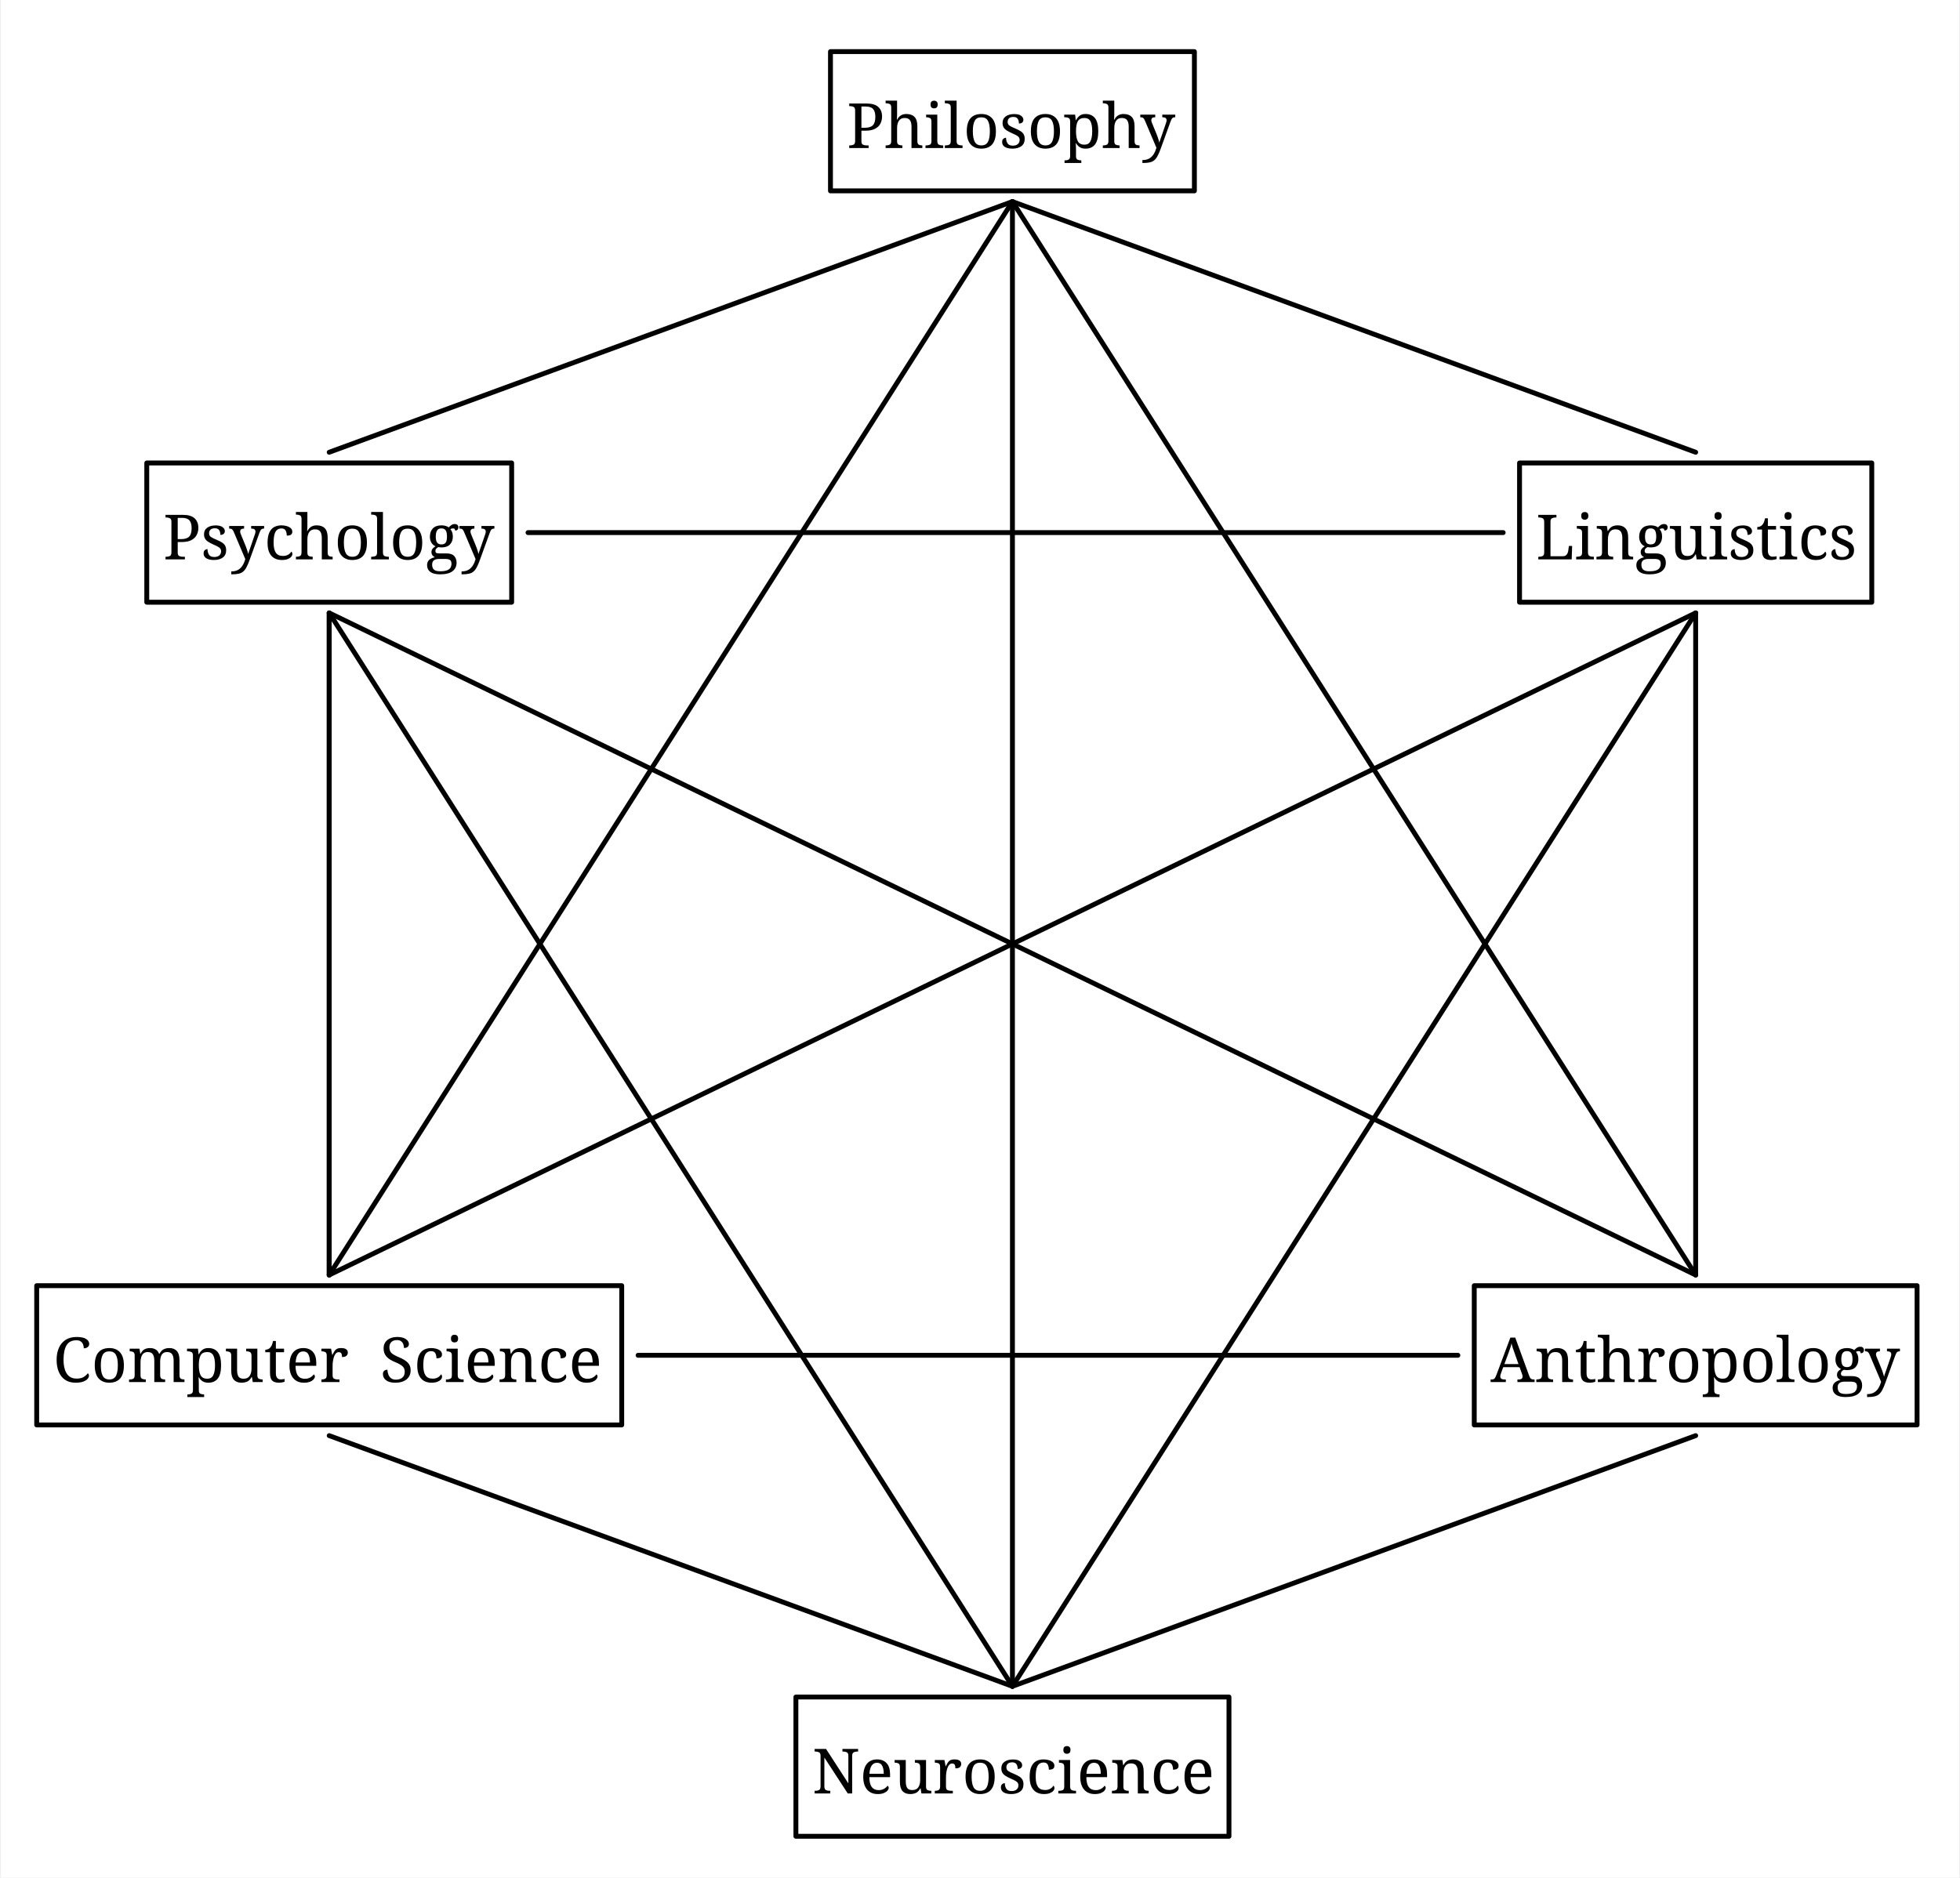
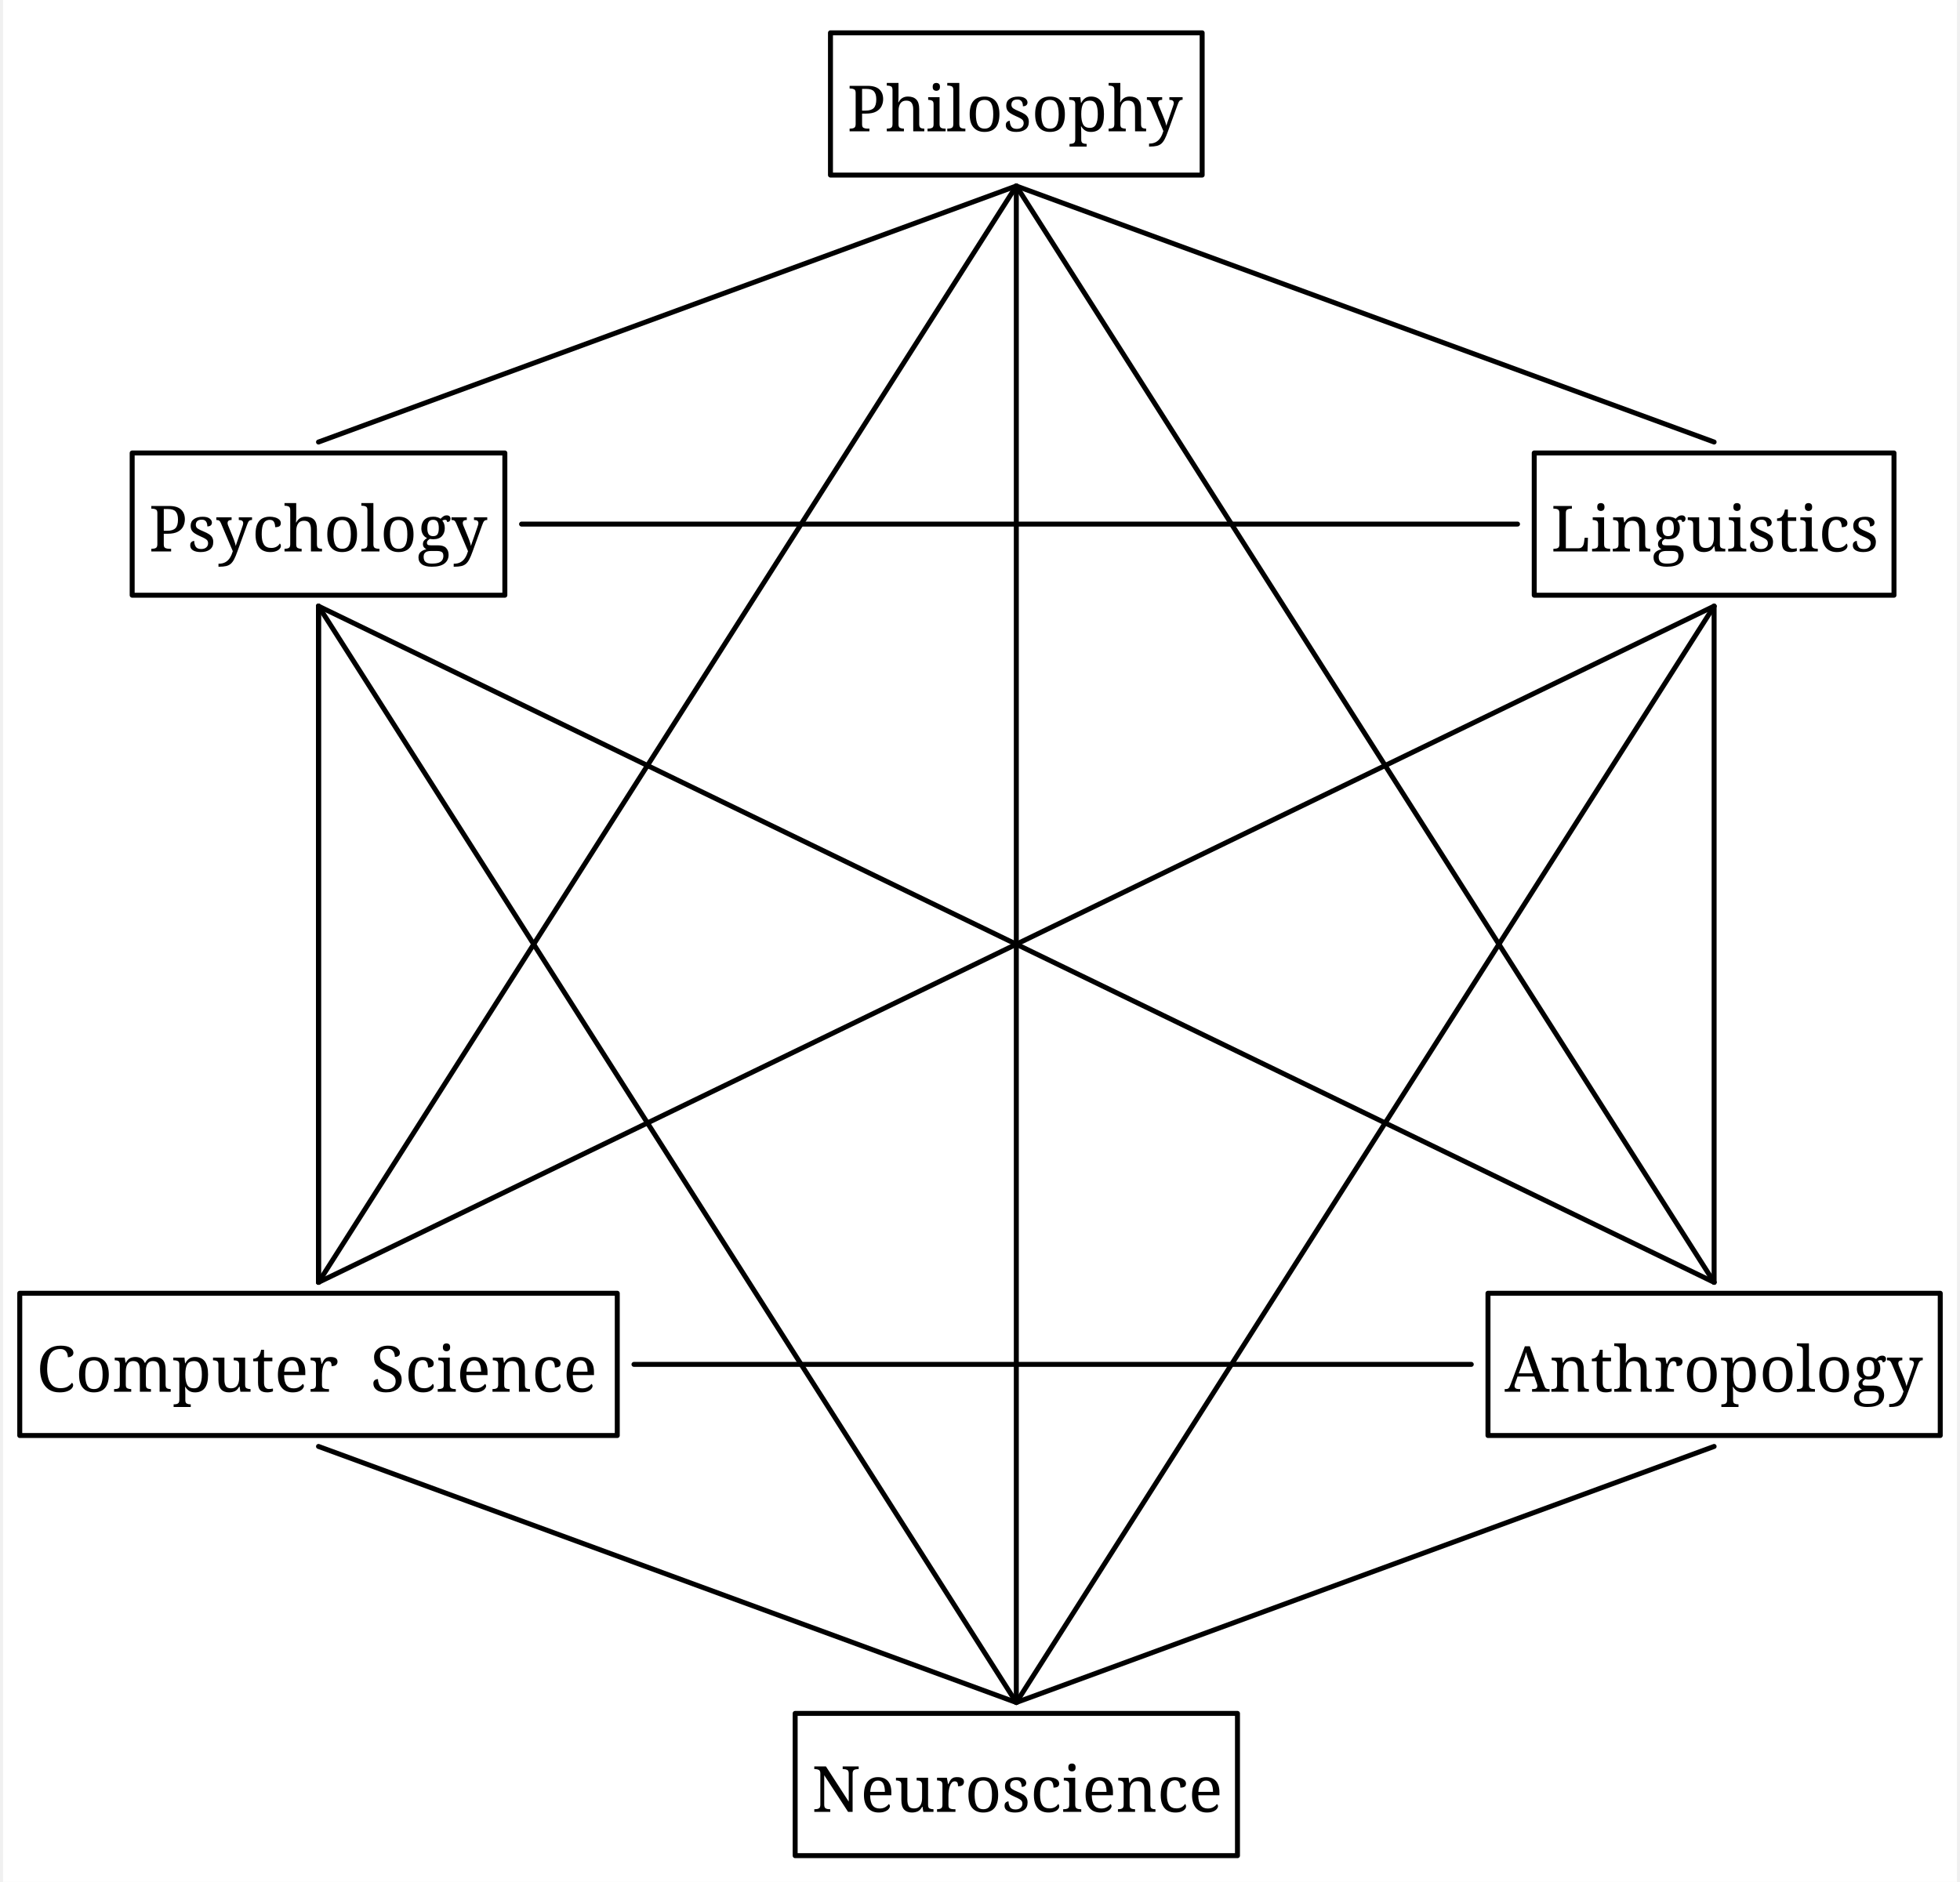
- <svg xmlns="http://www.w3.org/2000/svg" width="1970.4" height="1888.0" viewBox="-20, -20, 2010.4, 1928.0" version="1.1">
+ <svg xmlns="http://www.w3.org/2000/svg" width="1947.2" height="1870.0" viewBox="0, 0, 1964.0, 1892.0" version="1.1">
  <defs>
    <marker id="arrow" markerUnits="userSpaceOnUse" viewBox="0 0 10 10" refX="10" refY="5" markerWidth="33.6" markerHeight="33.6" orient="auto">
      <path d="M 0 0 L 10 5 L 0 10" fill="black" />
    </marker>
    <marker id="arrowBackward" markerUnits="userSpaceOnUse" viewBox="0 0 10 10" refX="5" refY="5" markerWidth="33.6" markerHeight="33.6" orient="auto">
      <path d="M 0 0 L 10 5 L 0 10 z" fill="black" />
    </marker>
    <marker id="arrowForward" markerUnits="userSpaceOnUse" viewBox="0 0 10 10" refX="5" refY="5" markerWidth="33.6" markerHeight="33.6" orient="auto">
      <path d="M 10 0 L 0 5 L 10 10 z" fill="black" />
    </marker>
    <marker id="arrowBothways" markerUnits="userSpaceOnUse" viewBox="0 0 30 10" refX="15" refY="5" markerWidth="100.8" markerHeight="33.6" orient="auto">
      <path d="M 0 5 L 10 0 L 10 5 L 20 5 L 20 0 L 30 5 L 20 10 L 20 5 L 10 5 L 10 10 z" fill="black" />
    </marker>
    <pattern id="hatchBlack" x="10" y="10" width="10" height="10" patternUnits="userSpaceOnUse" patternTransform="rotate(45)">
      <line x1="0" y="0" x2="0" y2="10" stroke="black" stroke-width="4" />
    </pattern>
    <pattern id="hatchForNode" x="10" y="10" width="10" height="10" patternUnits="userSpaceOnUse" patternTransform="rotate(45)">
      <line x1="0" y="0" x2="0" y2="10" stroke="black" stroke-width="4" />
    </pattern>
    <pattern id="hatchForLeaf" x="10" y="10" width="10" height="10" patternUnits="userSpaceOnUse" patternTransform="rotate(45)">
      <line x1="0" y="0" x2="0" y2="10" stroke="black" stroke-width="4" />
    </pattern>
  </defs>
-   <rect x="-20" y="-20" width="2010.4" height="1928.0" stroke="none" fill="white" />"
+   <rect x="0" y="0" width="1964.0" height="1892.0" stroke="none" fill="white" />"
<text white-space="pre" alignment-baseline="text-top" style="fill: black; font-size: 64px;" x="848.5" y="132.0">
    <tspan x="848.5" y="132.0" style="" text-decoration="" font-family="'Noto Serif', 'Noto Serif JP', OpenMoji, 'OpenMoji Color', 'OpenMoji Black', serif">Philosophy</tspan>
  </text>
  <text white-space="pre" alignment-baseline="text-top" style="fill: black; font-size: 64px;" x="146.6" y="554.4">
    <tspan x="146.6" y="554.4" style="" text-decoration="" font-family="'Noto Serif', 'Noto Serif JP', OpenMoji, 'OpenMoji Color', 'OpenMoji Black', serif">Psychology</tspan>
  </text>
  <text white-space="pre" alignment-baseline="text-top" style="fill: black; font-size: 64px;" x="298.1" y="976.8">
    <tspan x="298.1" y="976.8" style="" text-decoration="" font-family="'Noto Serif', 'Noto Serif JP', OpenMoji, 'OpenMoji Color', 'OpenMoji Black', serif">
      <tspan style="fill:none;">￭</tspan>
    </tspan>
  </text>
  <text white-space="pre" alignment-baseline="text-top" style="fill: black; font-size: 64px;" x="33.6" y="1399.2">
    <tspan x="33.6" y="1399.2" style="" text-decoration="" font-family="'Noto Serif', 'Noto Serif JP', OpenMoji, 'OpenMoji Color', 'OpenMoji Black', serif">Computer<tspan style="fill:none;">￭</tspan>Science</tspan>
  </text>
  <text white-space="pre" alignment-baseline="text-top" style="fill: black; font-size: 64px;" x="999.5" y="554.4">
    <tspan x="999.5" y="554.4" style="" text-decoration="" font-family="'Noto Serif', 'Noto Serif JP', OpenMoji, 'OpenMoji Color', 'OpenMoji Black', serif">
      <tspan style="fill:none;">￭</tspan>
    </tspan>
  </text>
  <text white-space="pre" alignment-baseline="text-top" style="fill: black; font-size: 64px;" x="999.5" y="976.8">
    <tspan x="999.5" y="976.8" style="" text-decoration="" font-family="'Noto Serif', 'Noto Serif JP', OpenMoji, 'OpenMoji Color', 'OpenMoji Black', serif">
      <tspan style="fill:none;">￭</tspan>
    </tspan>
  </text>
  <text white-space="pre" alignment-baseline="text-top" style="fill: black; font-size: 64px;" x="999.5" y="1399.2">
    <tspan x="999.5" y="1399.2" style="" text-decoration="" font-family="'Noto Serif', 'Noto Serif JP', OpenMoji, 'OpenMoji Color', 'OpenMoji Black', serif">
      <tspan style="fill:none;">￭</tspan>
    </tspan>
  </text>
  <text white-space="pre" alignment-baseline="text-top" style="fill: black; font-size: 64px;" x="813.0" y="1821.6">
    <tspan x="813.0" y="1821.6" style="" text-decoration="" font-family="'Noto Serif', 'Noto Serif JP', OpenMoji, 'OpenMoji Color', 'OpenMoji Black', serif">Neuroscience</tspan>
  </text>
  <text white-space="pre" alignment-baseline="text-top" style="fill: black; font-size: 64px;" x="1555.9" y="554.4">
    <tspan x="1555.9" y="554.4" style="" text-decoration="" font-family="'Noto Serif', 'Noto Serif JP', OpenMoji, 'OpenMoji Color', 'OpenMoji Black', serif">Linguistics</tspan>
  </text>
  <text white-space="pre" alignment-baseline="text-top" style="fill: black; font-size: 64px;" x="1700.9" y="976.8">
    <tspan x="1700.9" y="976.8" style="" text-decoration="" font-family="'Noto Serif', 'Noto Serif JP', OpenMoji, 'OpenMoji Color', 'OpenMoji Black', serif">
      <tspan style="fill:none;">￭</tspan>
    </tspan>
  </text>
  <text white-space="pre" alignment-baseline="text-top" style="fill: black; font-size: 64px;" x="1509.4" y="1399.2">
    <tspan x="1509.4" y="1399.2" style="" text-decoration="" font-family="'Noto Serif', 'Noto Serif JP', OpenMoji, 'OpenMoji Color', 'OpenMoji Black', serif">Anthropology</tspan>
  </text>
  <line style="stroke:none; stroke-width:5; stroke-linejoin:round; stroke-linecap:round;" x1="317.1" y1="444.4" x2="1018.5" y2="187.0" />
  <line style="stroke:none; stroke-width:5; stroke-linejoin:round; stroke-linecap:round;" x1="1018.5" y1="444.4" x2="1018.5" y2="187.0" />
  <line style="stroke:none; stroke-width:5; stroke-linejoin:round; stroke-linecap:round;" x1="1719.9" y1="444.4" x2="1018.5" y2="187.0" />
  <line style="stroke:none; stroke-width:5; stroke-linejoin:round; stroke-linecap:round;" x1="317.1" y1="866.8" x2="317.1" y2="609.4" />
  <line style="stroke:none; stroke-width:5; stroke-linejoin:round; stroke-linecap:round;" x1="317.1" y1="1289.2" x2="317.1" y2="1031.8" />
  <line style="stroke:none; stroke-width:5; stroke-linejoin:round; stroke-linecap:round;" x1="1018.5" y1="866.8" x2="1018.5" y2="609.4" />
  <line style="stroke:none; stroke-width:5; stroke-linejoin:round; stroke-linecap:round;" x1="1018.5" y1="1289.2" x2="1018.5" y2="1031.8" />
  <line style="stroke:none; stroke-width:5; stroke-linejoin:round; stroke-linecap:round;" x1="1018.5" y1="1711.6" x2="1018.5" y2="1454.2" />
  <line style="stroke:none; stroke-width:5; stroke-linejoin:round; stroke-linecap:round;" x1="1719.9" y1="866.8" x2="1719.9" y2="609.4" />
  <line style="stroke:none; stroke-width:5; stroke-linejoin:round; stroke-linecap:round;" x1="1719.9" y1="1289.2" x2="1719.9" y2="1031.8" />
  <polygon style="stroke:black; stroke-width:5; fill:none; stroke-linejoin:round; stroke-linecap:round;" points="831.7,33.0 1205.3,33.0 1205.3,176.0 831.7,176.0" />
  <polygon style="stroke:black; stroke-width:5; fill:none; stroke-linejoin:round; stroke-linecap:round;" points="129.8,455.4 504.4,455.4 504.4,598.4 129.8,598.4" />
  <polygon style="stroke:black; stroke-width:5; fill:none; stroke-linejoin:round; stroke-linecap:round;" points="16.8,1300.2 617.4,1300.2 617.4,1443.2 16.8,1443.2" />
  <polygon style="stroke:black; stroke-width:5; fill:none; stroke-linejoin:round; stroke-linecap:round;" points="796.2,1722.6 1240.8,1722.6 1240.8,1865.6 796.2,1865.6" />
  <polygon style="stroke:black; stroke-width:5; fill:none; stroke-linejoin:round; stroke-linecap:round;" points="1539.1,455.4 1900.7,455.4 1900.7,598.4 1539.1,598.4" />
  <polygon style="stroke:black; stroke-width:5; fill:none; stroke-linejoin:round; stroke-linecap:round;" points="1492.6,1300.2 1947.2,1300.2 1947.2,1443.2 1492.6,1443.2" />
  <line x1="317.1" y1="444.4" x2="1018.5" y2="187.0" style="fill: none; stroke: black; stroke-width:5; stroke-linecap:round;" />
  <line x1="317.1" y1="1289.2" x2="1018.5" y2="187.0" style="fill: none; stroke: black; stroke-width:5; stroke-linecap:round;" />
  <line x1="1018.5" y1="1711.6" x2="1018.5" y2="187.0" style="fill: none; stroke: black; stroke-width:5; stroke-linecap:round;" />
  <line x1="1719.9" y1="444.4" x2="1018.5" y2="187.0" style="fill: none; stroke: black; stroke-width:5; stroke-linecap:round;" />
  <line x1="1719.9" y1="1289.2" x2="1018.5" y2="187.0" style="fill: none; stroke: black; stroke-width:5; stroke-linecap:round;" />
  <line x1="317.1" y1="1289.2" x2="317.1" y2="609.4" style="fill: none; stroke: black; stroke-width:5; stroke-linecap:round;" />
  <line x1="317.1" y1="1289.2" x2="317.1" y2="609.4" style="fill: none; stroke: black; stroke-width:5; stroke-linecap:round;" />
  <line x1="1018.5" y1="1711.6" x2="317.1" y2="609.4" style="fill: none; stroke: black; stroke-width:5; stroke-linecap:round;" />
  <line x1="521.2" y1="526.9" x2="1522.3" y2="526.9" style="fill: none; stroke: black; stroke-width:5; stroke-linecap:round;" />
  <line x1="1719.9" y1="1289.2" x2="317.1" y2="609.4" style="fill: none; stroke: black; stroke-width:5; stroke-linecap:round;" />
  <line x1="1018.5" y1="1711.6" x2="317.1" y2="1454.2" style="fill: none; stroke: black; stroke-width:5; stroke-linecap:round;" />
  <line x1="317.1" y1="1289.2" x2="1719.9" y2="609.4" style="fill: none; stroke: black; stroke-width:5; stroke-linecap:round;" />
  <line x1="634.2" y1="1371.7" x2="1475.8" y2="1371.7" style="fill: none; stroke: black; stroke-width:5; stroke-linecap:round;" />
  <line x1="1018.5" y1="1711.6" x2="1719.9" y2="609.4" style="fill: none; stroke: black; stroke-width:5; stroke-linecap:round;" />
  <line x1="1018.5" y1="1711.6" x2="1719.9" y2="1454.2" style="fill: none; stroke: black; stroke-width:5; stroke-linecap:round;" />
  <line x1="1719.9" y1="1289.2" x2="1719.9" y2="609.4" style="fill: none; stroke: black; stroke-width:5; stroke-linecap:round;" />
</svg>
